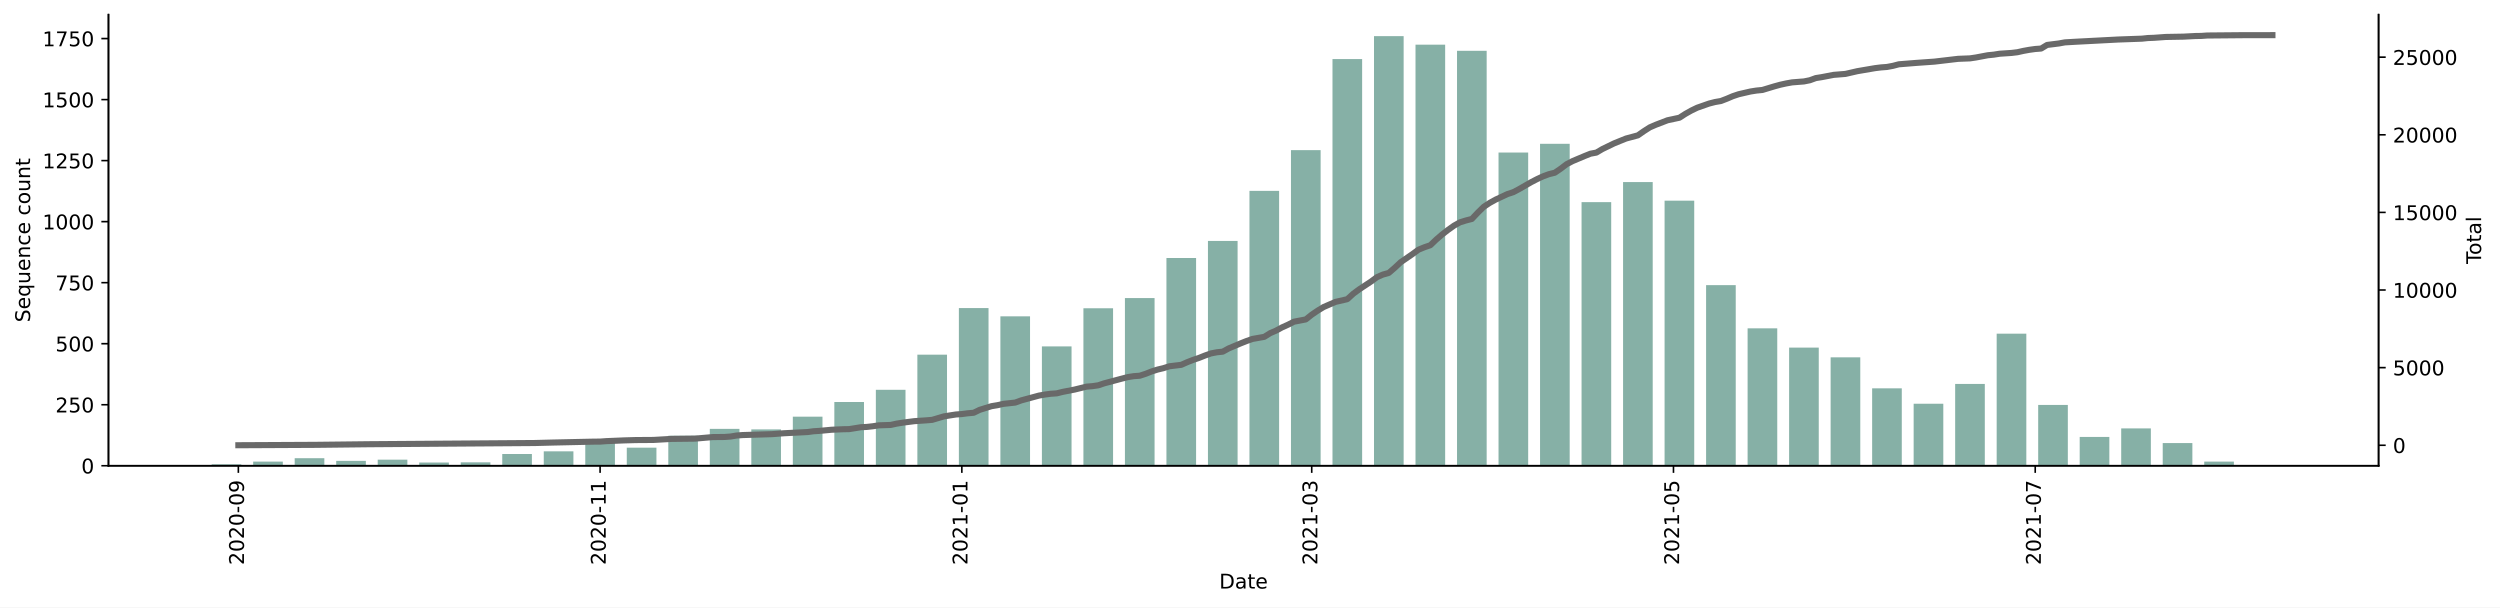
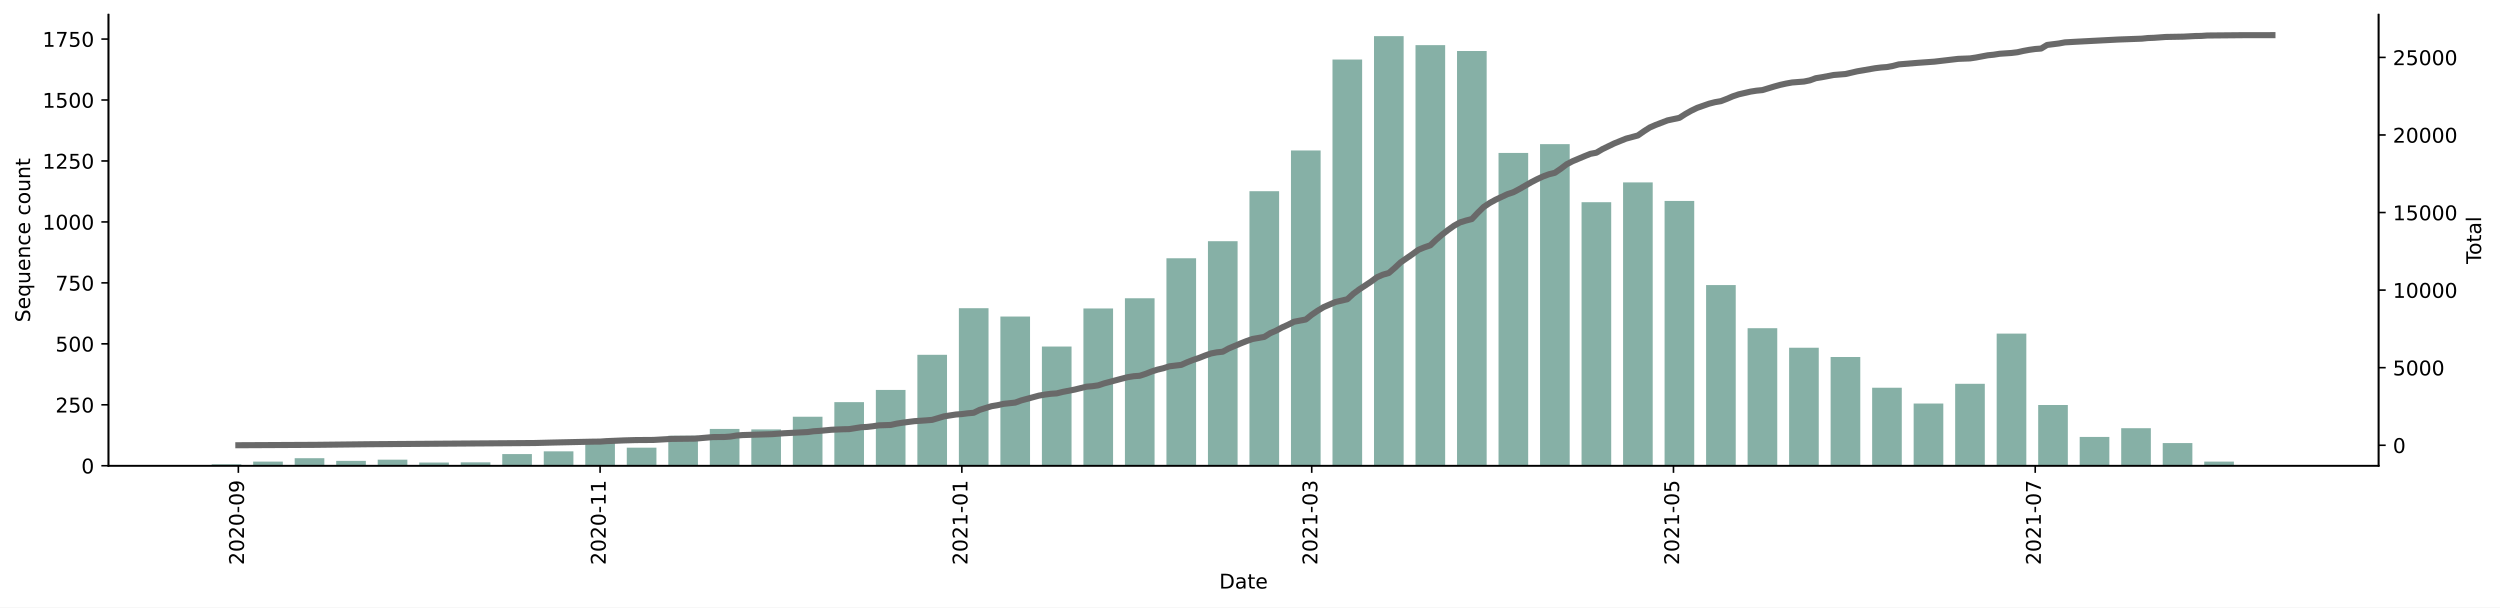
<svg xmlns="http://www.w3.org/2000/svg" xmlns:xlink="http://www.w3.org/1999/xlink" height="298.621pt" version="1.1" viewBox="0 0 1229.019 298.621" width="1229.019pt">
  <defs>
    <style type="text/css">*{stroke-linecap:butt;stroke-linejoin:round;}</style>
  </defs>
  <g id="figure_1">
    <g id="patch_1">
      <path d="M 0 298.621  L 1229.019 298.621  L 1229.019 0  L 0 0  z " style="fill:#ffffff;" />
    </g>
    <g id="axes_1">
      <g id="patch_2">
        <path d="M 53.328 228.96  L 1169.328 228.96  L 1169.328 7.2  L 53.328 7.2  z " style="fill:#ffffff;" />
      </g>
      <g id="patch_3">
-         <path clip-path="url(#p65f9af6518)" d="M 104.055 228.96  L 118.632 228.96  L 118.632 228.24  L 104.055 228.24  z " style="fill:#86b0a6;" />
+         <path clip-path="url(#p01869f3dfa)" d="M 104.055 228.96  L 118.632 228.96  L 118.632 228.241  L 104.055 228.241  z " style="fill:#86b0a6;" />
      </g>
      <g id="patch_4">
-         <path clip-path="url(#p65f9af6518)" d="M 124.463 228.96  L 139.04 228.96  L 139.04 226.92  L 124.463 226.92  z " style="fill:#86b0a6;" />
+         <path clip-path="url(#p01869f3dfa)" d="M 124.463 228.96  L 139.04 228.96  L 139.04 226.922  L 124.463 226.922  z " style="fill:#86b0a6;" />
      </g>
      <g id="patch_5">
-         <path clip-path="url(#p65f9af6518)" d="M 144.87 228.96  L 159.447 228.96  L 159.447 225.24  L 144.87 225.24  z " style="fill:#86b0a6;" />
+         <path clip-path="url(#p01869f3dfa)" d="M 144.87 228.96  L 159.447 228.96  L 159.447 225.244  L 144.87 225.244  z " style="fill:#86b0a6;" />
      </g>
      <g id="patch_6">
-         <path clip-path="url(#p65f9af6518)" d="M 165.278 228.96  L 179.855 228.96  L 179.855 226.56  L 165.278 226.56  z " style="fill:#86b0a6;" />
+         <path clip-path="url(#p01869f3dfa)" d="M 165.278 228.96  L 179.855 228.96  L 179.855 226.563  L 165.278 226.563  z " style="fill:#86b0a6;" />
      </g>
      <g id="patch_7">
-         <path clip-path="url(#p65f9af6518)" d="M 185.685 228.96  L 200.262 228.96  L 200.262 225.96  L 185.685 225.96  z " style="fill:#86b0a6;" />
+         <path clip-path="url(#p01869f3dfa)" d="M 185.685 228.96  L 200.262 228.96  L 200.262 225.963  L 185.685 225.963  z " style="fill:#86b0a6;" />
      </g>
      <g id="patch_8">
-         <path clip-path="url(#p65f9af6518)" d="M 206.093 228.96  L 220.67 228.96  L 220.67 227.4  L 206.093 227.4  z " style="fill:#86b0a6;" />
+         <path clip-path="url(#p01869f3dfa)" d="M 206.093 228.96  L 220.67 228.96  L 220.67 227.402  L 206.093 227.402  z " style="fill:#86b0a6;" />
      </g>
      <g id="patch_9">
-         <path clip-path="url(#p65f9af6518)" d="M 226.501 228.96  L 241.077 228.96  L 241.077 227.28  L 226.501 227.28  z " style="fill:#86b0a6;" />
+         <path clip-path="url(#p01869f3dfa)" d="M 226.501 228.96  L 241.077 228.96  L 241.077 227.282  L 226.501 227.282  z " style="fill:#86b0a6;" />
      </g>
      <g id="patch_10">
-         <path clip-path="url(#p65f9af6518)" d="M 246.908 228.96  L 261.485 228.96  L 261.485 223.2  L 246.908 223.2  z " style="fill:#86b0a6;" />
+         <path clip-path="url(#p01869f3dfa)" d="M 246.908 228.96  L 261.485 228.96  L 261.485 223.207  L 246.908 223.207  z " style="fill:#86b0a6;" />
      </g>
      <g id="patch_11">
-         <path clip-path="url(#p65f9af6518)" d="M 267.316 228.96  L 281.892 228.96  L 281.892 221.88  L 267.316 221.88  z " style="fill:#86b0a6;" />
+         <path clip-path="url(#p01869f3dfa)" d="M 267.316 228.96  L 281.892 228.96  L 281.892 221.888  L 267.316 221.888  z " style="fill:#86b0a6;" />
      </g>
      <g id="patch_12">
-         <path clip-path="url(#p65f9af6518)" d="M 287.723 228.96  L 302.3 228.96  L 302.3 216.84  L 287.723 216.84  z " style="fill:#86b0a6;" />
+         <path clip-path="url(#p01869f3dfa)" d="M 287.723 228.96  L 302.3 228.96  L 302.3 216.854  L 287.723 216.854  z " style="fill:#86b0a6;" />
      </g>
      <g id="patch_13">
-         <path clip-path="url(#p65f9af6518)" d="M 308.131 228.96  L 322.707 228.96  L 322.707 220.08  L 308.131 220.08  z " style="fill:#86b0a6;" />
+         <path clip-path="url(#p01869f3dfa)" d="M 308.131 228.96  L 322.707 228.96  L 322.707 220.09  L 308.131 220.09  z " style="fill:#86b0a6;" />
      </g>
      <g id="patch_14">
-         <path clip-path="url(#p65f9af6518)" d="M 328.538 228.96  L 343.115 228.96  L 343.115 214.2  L 328.538 214.2  z " style="fill:#86b0a6;" />
+         <path clip-path="url(#p01869f3dfa)" d="M 328.538 228.96  L 343.115 228.96  L 343.115 214.217  L 328.538 214.217  z " style="fill:#86b0a6;" />
      </g>
      <g id="patch_15">
-         <path clip-path="url(#p65f9af6518)" d="M 348.946 228.96  L 363.522 228.96  L 363.522 210.84  L 348.946 210.84  z " style="fill:#86b0a6;" />
+         <path clip-path="url(#p01869f3dfa)" d="M 348.946 228.96  L 363.522 228.96  L 363.522 210.861  L 348.946 210.861  z " style="fill:#86b0a6;" />
      </g>
      <g id="patch_16">
-         <path clip-path="url(#p65f9af6518)" d="M 369.353 228.96  L 383.93 228.96  L 383.93 211.08  L 369.353 211.08  z " style="fill:#86b0a6;" />
+         <path clip-path="url(#p01869f3dfa)" d="M 369.353 228.96  L 383.93 228.96  L 383.93 211.1  L 369.353 211.1  z " style="fill:#86b0a6;" />
      </g>
      <g id="patch_17">
-         <path clip-path="url(#p65f9af6518)" d="M 389.761 228.96  L 404.338 228.96  L 404.338 204.84  L 389.761 204.84  z " style="fill:#86b0a6;" />
+         <path clip-path="url(#p01869f3dfa)" d="M 389.761 228.96  L 404.338 228.96  L 404.338 204.867  L 389.761 204.867  z " style="fill:#86b0a6;" />
      </g>
      <g id="patch_18">
-         <path clip-path="url(#p65f9af6518)" d="M 410.168 228.96  L 424.745 228.96  L 424.745 197.64  L 410.168 197.64  z " style="fill:#86b0a6;" />
+         <path clip-path="url(#p01869f3dfa)" d="M 410.168 228.96  L 424.745 228.96  L 424.745 197.676  L 410.168 197.676  z " style="fill:#86b0a6;" />
      </g>
      <g id="patch_19">
-         <path clip-path="url(#p65f9af6518)" d="M 430.576 228.96  L 445.153 228.96  L 445.153 191.64  L 430.576 191.64  z " style="fill:#86b0a6;" />
+         <path clip-path="url(#p01869f3dfa)" d="M 430.576 228.96  L 445.153 228.96  L 445.153 191.682  L 430.576 191.682  z " style="fill:#86b0a6;" />
      </g>
      <g id="patch_20">
-         <path clip-path="url(#p65f9af6518)" d="M 450.983 228.96  L 465.56 228.96  L 465.56 174.36  L 450.983 174.36  z " style="fill:#86b0a6;" />
+         <path clip-path="url(#p01869f3dfa)" d="M 450.983 228.96  L 465.56 228.96  L 465.56 174.422  L 450.983 174.422  z " style="fill:#86b0a6;" />
      </g>
      <g id="patch_21">
-         <path clip-path="url(#p65f9af6518)" d="M 471.391 228.96  L 485.968 228.96  L 485.968 151.44  L 471.391 151.44  z " style="fill:#86b0a6;" />
+         <path clip-path="url(#p01869f3dfa)" d="M 471.391 228.96  L 485.968 228.96  L 485.968 151.528  L 471.391 151.528  z " style="fill:#86b0a6;" />
      </g>
      <g id="patch_22">
-         <path clip-path="url(#p65f9af6518)" d="M 491.798 228.96  L 506.375 228.96  L 506.375 155.52  L 491.798 155.52  z " style="fill:#86b0a6;" />
+         <path clip-path="url(#p01869f3dfa)" d="M 491.798 228.96  L 506.375 228.96  L 506.375 155.603  L 491.798 155.603  z " style="fill:#86b0a6;" />
      </g>
      <g id="patch_23">
-         <path clip-path="url(#p65f9af6518)" d="M 512.206 228.96  L 526.783 228.96  L 526.783 170.28  L 512.206 170.28  z " style="fill:#86b0a6;" />
+         <path clip-path="url(#p01869f3dfa)" d="M 512.206 228.96  L 526.783 228.96  L 526.783 170.347  L 512.206 170.347  z " style="fill:#86b0a6;" />
      </g>
      <g id="patch_24">
-         <path clip-path="url(#p65f9af6518)" d="M 532.613 228.96  L 547.19 228.96  L 547.19 151.56  L 532.613 151.56  z " style="fill:#86b0a6;" />
+         <path clip-path="url(#p01869f3dfa)" d="M 532.613 228.96  L 547.19 228.96  L 547.19 151.648  L 532.613 151.648  z " style="fill:#86b0a6;" />
      </g>
      <g id="patch_25">
-         <path clip-path="url(#p65f9af6518)" d="M 553.021 228.96  L 567.598 228.96  L 567.598 146.52  L 553.021 146.52  z " style="fill:#86b0a6;" />
+         <path clip-path="url(#p01869f3dfa)" d="M 553.021 228.96  L 567.598 228.96  L 567.598 146.614  L 553.021 146.614  z " style="fill:#86b0a6;" />
      </g>
      <g id="patch_26">
-         <path clip-path="url(#p65f9af6518)" d="M 573.428 228.96  L 588.005 228.96  L 588.005 126.84  L 573.428 126.84  z " style="fill:#86b0a6;" />
+         <path clip-path="url(#p01869f3dfa)" d="M 573.428 228.96  L 588.005 228.96  L 588.005 126.956  L 573.428 126.956  z " style="fill:#86b0a6;" />
      </g>
      <g id="patch_27">
-         <path clip-path="url(#p65f9af6518)" d="M 593.836 228.96  L 608.413 228.96  L 608.413 118.44  L 593.836 118.44  z " style="fill:#86b0a6;" />
+         <path clip-path="url(#p01869f3dfa)" d="M 593.836 228.96  L 608.413 228.96  L 608.413 118.565  L 593.836 118.565  z " style="fill:#86b0a6;" />
      </g>
      <g id="patch_28">
-         <path clip-path="url(#p65f9af6518)" d="M 614.243 228.96  L 628.82 228.96  L 628.82 93.84  L 614.243 93.84  z " style="fill:#86b0a6;" />
+         <path clip-path="url(#p01869f3dfa)" d="M 614.243 228.96  L 628.82 228.96  L 628.82 93.993  L 614.243 93.993  z " style="fill:#86b0a6;" />
      </g>
      <g id="patch_29">
-         <path clip-path="url(#p65f9af6518)" d="M 634.651 228.96  L 649.228 228.96  L 649.228 73.8  L 634.651 73.8  z " style="fill:#86b0a6;" />
+         <path clip-path="url(#p01869f3dfa)" d="M 634.651 228.96  L 649.228 228.96  L 649.228 73.976  L 634.651 73.976  z " style="fill:#86b0a6;" />
      </g>
      <g id="patch_30">
-         <path clip-path="url(#p65f9af6518)" d="M 655.059 228.96  L 669.635 228.96  L 669.635 29.04  L 655.059 29.04  z " style="fill:#86b0a6;" />
+         <path clip-path="url(#p01869f3dfa)" d="M 655.059 228.96  L 669.635 228.96  L 669.635 29.267  L 655.059 29.267  z " style="fill:#86b0a6;" />
      </g>
      <g id="patch_31">
-         <path clip-path="url(#p65f9af6518)" d="M 675.466 228.96  L 690.043 228.96  L 690.043 17.76  L 675.466 17.76  z " style="fill:#86b0a6;" />
+         <path clip-path="url(#p01869f3dfa)" d="M 675.466 228.96  L 690.043 228.96  L 690.043 17.76  L 675.466 17.76  z " style="fill:#86b0a6;" />
      </g>
      <g id="patch_32">
-         <path clip-path="url(#p65f9af6518)" d="M 695.874 228.96  L 710.45 228.96  L 710.45 21.96  L 695.874 21.96  z " style="fill:#86b0a6;" />
+         <path clip-path="url(#p01869f3dfa)" d="M 695.874 228.96  L 710.45 228.96  L 710.45 22.195  L 695.874 22.195  z " style="fill:#86b0a6;" />
      </g>
      <g id="patch_33">
-         <path clip-path="url(#p65f9af6518)" d="M 716.281 228.96  L 730.858 228.96  L 730.858 24.96  L 716.281 24.96  z " style="fill:#86b0a6;" />
+         <path clip-path="url(#p01869f3dfa)" d="M 716.281 228.96  L 730.858 228.96  L 730.858 25.072  L 716.281 25.072  z " style="fill:#86b0a6;" />
      </g>
      <g id="patch_34">
-         <path clip-path="url(#p65f9af6518)" d="M 736.689 228.96  L 751.265 228.96  L 751.265 75  L 736.689 75  z " style="fill:#86b0a6;" />
+         <path clip-path="url(#p01869f3dfa)" d="M 736.689 228.96  L 751.265 228.96  L 751.265 75.175  L 736.689 75.175  z " style="fill:#86b0a6;" />
      </g>
      <g id="patch_35">
-         <path clip-path="url(#p65f9af6518)" d="M 757.096 228.96  L 771.673 228.96  L 771.673 70.68  L 757.096 70.68  z " style="fill:#86b0a6;" />
+         <path clip-path="url(#p01869f3dfa)" d="M 757.096 228.96  L 771.673 228.96  L 771.673 70.86  L 757.096 70.86  z " style="fill:#86b0a6;" />
      </g>
      <g id="patch_36">
-         <path clip-path="url(#p65f9af6518)" d="M 777.504 228.96  L 792.08 228.96  L 792.08 99.36  L 777.504 99.36  z " style="fill:#86b0a6;" />
+         <path clip-path="url(#p01869f3dfa)" d="M 777.504 228.96  L 792.08 228.96  L 792.08 99.387  L 777.504 99.387  z " style="fill:#86b0a6;" />
      </g>
      <g id="patch_37">
-         <path clip-path="url(#p65f9af6518)" d="M 797.911 228.96  L 812.488 228.96  L 812.488 89.52  L 797.911 89.52  z " style="fill:#86b0a6;" />
+         <path clip-path="url(#p01869f3dfa)" d="M 797.911 228.96  L 812.488 228.96  L 812.488 89.678  L 797.911 89.678  z " style="fill:#86b0a6;" />
      </g>
      <g id="patch_38">
-         <path clip-path="url(#p65f9af6518)" d="M 818.319 228.96  L 832.896 228.96  L 832.896 98.64  L 818.319 98.64  z " style="fill:#86b0a6;" />
+         <path clip-path="url(#p01869f3dfa)" d="M 818.319 228.96  L 832.896 228.96  L 832.896 98.788  L 818.319 98.788  z " style="fill:#86b0a6;" />
      </g>
      <g id="patch_39">
-         <path clip-path="url(#p65f9af6518)" d="M 838.726 228.96  L 853.303 228.96  L 853.303 140.16  L 838.726 140.16  z " style="fill:#86b0a6;" />
+         <path clip-path="url(#p01869f3dfa)" d="M 838.726 228.96  L 853.303 228.96  L 853.303 140.141  L 838.726 140.141  z " style="fill:#86b0a6;" />
      </g>
      <g id="patch_40">
-         <path clip-path="url(#p65f9af6518)" d="M 859.134 228.96  L 873.711 228.96  L 873.711 161.4  L 859.134 161.4  z " style="fill:#86b0a6;" />
+         <path clip-path="url(#p01869f3dfa)" d="M 859.134 228.96  L 873.711 228.96  L 873.711 161.357  L 859.134 161.357  z " style="fill:#86b0a6;" />
      </g>
      <g id="patch_41">
-         <path clip-path="url(#p65f9af6518)" d="M 879.541 228.96  L 894.118 228.96  L 894.118 170.88  L 879.541 170.88  z " style="fill:#86b0a6;" />
+         <path clip-path="url(#p01869f3dfa)" d="M 879.541 228.96  L 894.118 228.96  L 894.118 170.946  L 879.541 170.946  z " style="fill:#86b0a6;" />
      </g>
      <g id="patch_42">
-         <path clip-path="url(#p65f9af6518)" d="M 899.949 228.96  L 914.526 228.96  L 914.526 175.68  L 899.949 175.68  z " style="fill:#86b0a6;" />
+         <path clip-path="url(#p01869f3dfa)" d="M 899.949 228.96  L 914.526 228.96  L 914.526 175.501  L 899.949 175.501  z " style="fill:#86b0a6;" />
      </g>
      <g id="patch_43">
-         <path clip-path="url(#p65f9af6518)" d="M 920.356 228.96  L 934.933 228.96  L 934.933 190.92  L 920.356 190.92  z " style="fill:#86b0a6;" />
+         <path clip-path="url(#p01869f3dfa)" d="M 920.356 228.96  L 934.933 228.96  L 934.933 190.604  L 920.356 190.604  z " style="fill:#86b0a6;" />
      </g>
      <g id="patch_44">
-         <path clip-path="url(#p65f9af6518)" d="M 940.764 228.96  L 955.341 228.96  L 955.341 198.48  L 940.764 198.48  z " style="fill:#86b0a6;" />
+         <path clip-path="url(#p01869f3dfa)" d="M 940.764 228.96  L 955.341 228.96  L 955.341 198.395  L 940.764 198.395  z " style="fill:#86b0a6;" />
      </g>
      <g id="patch_45">
-         <path clip-path="url(#p65f9af6518)" d="M 961.171 228.96  L 975.748 228.96  L 975.748 188.76  L 961.171 188.76  z " style="fill:#86b0a6;" />
+         <path clip-path="url(#p01869f3dfa)" d="M 961.171 228.96  L 975.748 228.96  L 975.748 188.686  L 961.171 188.686  z " style="fill:#86b0a6;" />
      </g>
      <g id="patch_46">
-         <path clip-path="url(#p65f9af6518)" d="M 981.579 228.96  L 996.156 228.96  L 996.156 164.04  L 981.579 164.04  z " style="fill:#86b0a6;" />
+         <path clip-path="url(#p01869f3dfa)" d="M 981.579 228.96  L 996.156 228.96  L 996.156 163.994  L 981.579 163.994  z " style="fill:#86b0a6;" />
      </g>
      <g id="patch_47">
-         <path clip-path="url(#p65f9af6518)" d="M 1001.986 228.96  L 1016.563 228.96  L 1016.563 199.08  L 1001.986 199.08  z " style="fill:#86b0a6;" />
+         <path clip-path="url(#p01869f3dfa)" d="M 1001.986 228.96  L 1016.563 228.96  L 1016.563 199.114  L 1001.986 199.114  z " style="fill:#86b0a6;" />
      </g>
      <g id="patch_48">
-         <path clip-path="url(#p65f9af6518)" d="M 1022.394 228.96  L 1036.971 228.96  L 1036.971 214.8  L 1022.394 214.8  z " style="fill:#86b0a6;" />
+         <path clip-path="url(#p01869f3dfa)" d="M 1022.394 228.96  L 1036.971 228.96  L 1036.971 214.816  L 1022.394 214.816  z " style="fill:#86b0a6;" />
      </g>
      <g id="patch_49">
-         <path clip-path="url(#p65f9af6518)" d="M 1042.801 228.96  L 1057.378 228.96  L 1057.378 210.6  L 1042.801 210.6  z " style="fill:#86b0a6;" />
+         <path clip-path="url(#p01869f3dfa)" d="M 1042.801 228.96  L 1057.378 228.96  L 1057.378 210.501  L 1042.801 210.501  z " style="fill:#86b0a6;" />
      </g>
      <g id="patch_50">
-         <path clip-path="url(#p65f9af6518)" d="M 1063.209 228.96  L 1077.786 228.96  L 1077.786 217.8  L 1063.209 217.8  z " style="fill:#86b0a6;" />
+         <path clip-path="url(#p01869f3dfa)" d="M 1063.209 228.96  L 1077.786 228.96  L 1077.786 217.813  L 1063.209 217.813  z " style="fill:#86b0a6;" />
      </g>
      <g id="patch_51">
-         <path clip-path="url(#p65f9af6518)" d="M 1083.617 228.96  L 1098.193 228.96  L 1098.193 226.92  L 1083.617 226.92  z " style="fill:#86b0a6;" />
+         <path clip-path="url(#p01869f3dfa)" d="M 1083.617 228.96  L 1098.193 228.96  L 1098.193 226.922  L 1083.617 226.922  z " style="fill:#86b0a6;" />
      </g>
      <g id="patch_52">
-         <path clip-path="url(#p65f9af6518)" d="M 1104.024 228.96  L 1118.601 228.96  L 1118.601 228.84  L 1104.024 228.84  z " style="fill:#86b0a6;" />
+         <path clip-path="url(#p01869f3dfa)" d="M 1104.024 228.96  L 1118.601 228.96  L 1118.601 228.84  L 1104.024 228.84  z " style="fill:#86b0a6;" />
      </g>
      <g id="matplotlib.axis_1">
        <g id="xtick_1">
          <g id="line2d_1">
            <defs>
-               <path d="M 0 0  L 0 3.5  " id="m9aaa4523dd" style="stroke:#000000;stroke-width:0.8;" />
+               <path d="M 0 0  L 0 3.5  " id="ma856b10816" style="stroke:#000000;stroke-width:0.8;" />
            </defs>
            <g>
-               <use style="stroke:#000000;stroke-width:0.8;" x="117.175" xlink:href="#m9aaa4523dd" y="228.96" />
+               <use style="stroke:#000000;stroke-width:0.8;" x="117.175" xlink:href="#ma856b10816" y="228.96" />
            </g>
          </g>
          <g id="text_1">
            <g transform="translate(119.9339 277.7428)rotate(-90)scale(0.1 -0.1)">
              <defs>
                <path d="M 1228 531  L 3431 531  L 3431 0  L 469 0  L 469 531  Q 828 903 1448 1529  Q 2069 2156 2228 2338  Q 2531 2678 2651 2914  Q 2772 3150 2772 3378  Q 2772 3750 2511 3984  Q 2250 4219 1831 4219  Q 1534 4219 1204 4116  Q 875 4013 500 3803  L 500 4441  Q 881 4594 1212 4672  Q 1544 4750 1819 4750  Q 2544 4750 2975 4387  Q 3406 4025 3406 3419  Q 3406 3131 3298 2873  Q 3191 2616 2906 2266  Q 2828 2175 2409 1742  Q 1991 1309 1228 531  z " id="DejaVuSans-32" transform="scale(0.015625)" />
                <path d="M 2034 4250  Q 1547 4250 1301 3770  Q 1056 3291 1056 2328  Q 1056 1369 1301 889  Q 1547 409 2034 409  Q 2525 409 2770 889  Q 3016 1369 3016 2328  Q 3016 3291 2770 3770  Q 2525 4250 2034 4250  z M 2034 4750  Q 2819 4750 3233 4129  Q 3647 3509 3647 2328  Q 3647 1150 3233 529  Q 2819 -91 2034 -91  Q 1250 -91 836 529  Q 422 1150 422 2328  Q 422 3509 836 4129  Q 1250 4750 2034 4750  z " id="DejaVuSans-30" transform="scale(0.015625)" />
                <path d="M 313 2009  L 1997 2009  L 1997 1497  L 313 1497  L 313 2009  z " id="DejaVuSans-2d" transform="scale(0.015625)" />
                <path d="M 703 97  L 703 672  Q 941 559 1184 500  Q 1428 441 1663 441  Q 2288 441 2617 861  Q 2947 1281 2994 2138  Q 2813 1869 2534 1725  Q 2256 1581 1919 1581  Q 1219 1581 811 2004  Q 403 2428 403 3163  Q 403 3881 828 4315  Q 1253 4750 1959 4750  Q 2769 4750 3195 4129  Q 3622 3509 3622 2328  Q 3622 1225 3098 567  Q 2575 -91 1691 -91  Q 1453 -91 1209 -44  Q 966 3 703 97  z M 1959 2075  Q 2384 2075 2632 2365  Q 2881 2656 2881 3163  Q 2881 3666 2632 3958  Q 2384 4250 1959 4250  Q 1534 4250 1286 3958  Q 1038 3666 1038 3163  Q 1038 2656 1286 2365  Q 1534 2075 1959 2075  z " id="DejaVuSans-39" transform="scale(0.015625)" />
              </defs>
              <use xlink:href="#DejaVuSans-32" />
              <use x="63.623" xlink:href="#DejaVuSans-30" />
              <use x="127.246" xlink:href="#DejaVuSans-32" />
              <use x="190.869" xlink:href="#DejaVuSans-30" />
              <use x="254.492" xlink:href="#DejaVuSans-2d" />
              <use x="290.576" xlink:href="#DejaVuSans-30" />
              <use x="354.199" xlink:href="#DejaVuSans-39" />
            </g>
          </g>
        </g>
        <g id="xtick_2">
          <g id="line2d_2">
            <g>
-               <use style="stroke:#000000;stroke-width:0.8;" x="295.012" xlink:href="#m9aaa4523dd" y="228.96" />
+               <use style="stroke:#000000;stroke-width:0.8;" x="295.012" xlink:href="#ma856b10816" y="228.96" />
            </g>
          </g>
          <g id="text_2">
            <g transform="translate(297.7709 277.7428)rotate(-90)scale(0.1 -0.1)">
              <defs>
                <path d="M 794 531  L 1825 531  L 1825 4091  L 703 3866  L 703 4441  L 1819 4666  L 2450 4666  L 2450 531  L 3481 531  L 3481 0  L 794 0  L 794 531  z " id="DejaVuSans-31" transform="scale(0.015625)" />
              </defs>
              <use xlink:href="#DejaVuSans-32" />
              <use x="63.623" xlink:href="#DejaVuSans-30" />
              <use x="127.246" xlink:href="#DejaVuSans-32" />
              <use x="190.869" xlink:href="#DejaVuSans-30" />
              <use x="254.492" xlink:href="#DejaVuSans-2d" />
              <use x="290.576" xlink:href="#DejaVuSans-31" />
              <use x="354.199" xlink:href="#DejaVuSans-31" />
            </g>
          </g>
        </g>
        <g id="xtick_3">
          <g id="line2d_3">
            <g>
-               <use style="stroke:#000000;stroke-width:0.8;" x="472.849" xlink:href="#m9aaa4523dd" y="228.96" />
+               <use style="stroke:#000000;stroke-width:0.8;" x="472.849" xlink:href="#ma856b10816" y="228.96" />
            </g>
          </g>
          <g id="text_3">
            <g transform="translate(475.6079 277.7428)rotate(-90)scale(0.1 -0.1)">
              <use xlink:href="#DejaVuSans-32" />
              <use x="63.623" xlink:href="#DejaVuSans-30" />
              <use x="127.246" xlink:href="#DejaVuSans-32" />
              <use x="190.869" xlink:href="#DejaVuSans-31" />
              <use x="254.492" xlink:href="#DejaVuSans-2d" />
              <use x="290.576" xlink:href="#DejaVuSans-30" />
              <use x="354.199" xlink:href="#DejaVuSans-31" />
            </g>
          </g>
        </g>
        <g id="xtick_4">
          <g id="line2d_4">
            <g>
-               <use style="stroke:#000000;stroke-width:0.8;" x="644.855" xlink:href="#m9aaa4523dd" y="228.96" />
+               <use style="stroke:#000000;stroke-width:0.8;" x="644.855" xlink:href="#ma856b10816" y="228.96" />
            </g>
          </g>
          <g id="text_4">
            <g transform="translate(647.6141 277.7428)rotate(-90)scale(0.1 -0.1)">
              <defs>
                <path d="M 2597 2516  Q 3050 2419 3304 2112  Q 3559 1806 3559 1356  Q 3559 666 3084 287  Q 2609 -91 1734 -91  Q 1441 -91 1130 -33  Q 819 25 488 141  L 488 750  Q 750 597 1062 519  Q 1375 441 1716 441  Q 2309 441 2620 675  Q 2931 909 2931 1356  Q 2931 1769 2642 2001  Q 2353 2234 1838 2234  L 1294 2234  L 1294 2753  L 1863 2753  Q 2328 2753 2575 2939  Q 2822 3125 2822 3475  Q 2822 3834 2567 4026  Q 2313 4219 1838 4219  Q 1578 4219 1281 4162  Q 984 4106 628 3988  L 628 4550  Q 988 4650 1302 4700  Q 1616 4750 1894 4750  Q 2613 4750 3031 4423  Q 3450 4097 3450 3541  Q 3450 3153 3228 2886  Q 3006 2619 2597 2516  z " id="DejaVuSans-33" transform="scale(0.015625)" />
              </defs>
              <use xlink:href="#DejaVuSans-32" />
              <use x="63.623" xlink:href="#DejaVuSans-30" />
              <use x="127.246" xlink:href="#DejaVuSans-32" />
              <use x="190.869" xlink:href="#DejaVuSans-31" />
              <use x="254.492" xlink:href="#DejaVuSans-2d" />
              <use x="290.576" xlink:href="#DejaVuSans-30" />
              <use x="354.199" xlink:href="#DejaVuSans-33" />
            </g>
          </g>
        </g>
        <g id="xtick_5">
          <g id="line2d_5">
            <g>
-               <use style="stroke:#000000;stroke-width:0.8;" x="822.692" xlink:href="#m9aaa4523dd" y="228.96" />
+               <use style="stroke:#000000;stroke-width:0.8;" x="822.692" xlink:href="#ma856b10816" y="228.96" />
            </g>
          </g>
          <g id="text_5">
            <g transform="translate(825.4511 277.7428)rotate(-90)scale(0.1 -0.1)">
              <defs>
                <path d="M 691 4666  L 3169 4666  L 3169 4134  L 1269 4134  L 1269 2991  Q 1406 3038 1543 3061  Q 1681 3084 1819 3084  Q 2600 3084 3056 2656  Q 3513 2228 3513 1497  Q 3513 744 3044 326  Q 2575 -91 1722 -91  Q 1428 -91 1123 -41  Q 819 9 494 109  L 494 744  Q 775 591 1075 516  Q 1375 441 1709 441  Q 2250 441 2565 725  Q 2881 1009 2881 1497  Q 2881 1984 2565 2268  Q 2250 2553 1709 2553  Q 1456 2553 1204 2497  Q 953 2441 691 2322  L 691 4666  z " id="DejaVuSans-35" transform="scale(0.015625)" />
              </defs>
              <use xlink:href="#DejaVuSans-32" />
              <use x="63.623" xlink:href="#DejaVuSans-30" />
              <use x="127.246" xlink:href="#DejaVuSans-32" />
              <use x="190.869" xlink:href="#DejaVuSans-31" />
              <use x="254.492" xlink:href="#DejaVuSans-2d" />
              <use x="290.576" xlink:href="#DejaVuSans-30" />
              <use x="354.199" xlink:href="#DejaVuSans-35" />
            </g>
          </g>
        </g>
        <g id="xtick_6">
          <g id="line2d_6">
            <g>
-               <use style="stroke:#000000;stroke-width:0.8;" x="1000.529" xlink:href="#m9aaa4523dd" y="228.96" />
+               <use style="stroke:#000000;stroke-width:0.8;" x="1000.529" xlink:href="#ma856b10816" y="228.96" />
            </g>
          </g>
          <g id="text_6">
            <g transform="translate(1003.288 277.7428)rotate(-90)scale(0.1 -0.1)">
              <defs>
                <path d="M 525 4666  L 3525 4666  L 3525 4397  L 1831 0  L 1172 0  L 2766 4134  L 525 4134  L 525 4666  z " id="DejaVuSans-37" transform="scale(0.015625)" />
              </defs>
              <use xlink:href="#DejaVuSans-32" />
              <use x="63.623" xlink:href="#DejaVuSans-30" />
              <use x="127.246" xlink:href="#DejaVuSans-32" />
              <use x="190.869" xlink:href="#DejaVuSans-31" />
              <use x="254.492" xlink:href="#DejaVuSans-2d" />
              <use x="290.576" xlink:href="#DejaVuSans-30" />
              <use x="354.199" xlink:href="#DejaVuSans-37" />
            </g>
          </g>
        </g>
        <g id="text_7">
          <g transform="translate(599.3773 289.3413)scale(0.1 -0.1)">
            <defs>
              <path d="M 1259 4147  L 1259 519  L 2022 519  Q 2988 519 3436 956  Q 3884 1394 3884 2338  Q 3884 3275 3436 3711  Q 2988 4147 2022 4147  L 1259 4147  z M 628 4666  L 1925 4666  Q 3281 4666 3915 4102  Q 4550 3538 4550 2338  Q 4550 1131 3912 565  Q 3275 0 1925 0  L 628 0  L 628 4666  z " id="DejaVuSans-44" transform="scale(0.015625)" />
              <path d="M 2194 1759  Q 1497 1759 1228 1600  Q 959 1441 959 1056  Q 959 750 1161 570  Q 1363 391 1709 391  Q 2188 391 2477 730  Q 2766 1069 2766 1631  L 2766 1759  L 2194 1759  z M 3341 1997  L 3341 0  L 2766 0  L 2766 531  Q 2569 213 2275 61  Q 1981 -91 1556 -91  Q 1019 -91 701 211  Q 384 513 384 1019  Q 384 1609 779 1909  Q 1175 2209 1959 2209  L 2766 2209  L 2766 2266  Q 2766 2663 2505 2880  Q 2244 3097 1772 3097  Q 1472 3097 1187 3025  Q 903 2953 641 2809  L 641 3341  Q 956 3463 1253 3523  Q 1550 3584 1831 3584  Q 2591 3584 2966 3190  Q 3341 2797 3341 1997  z " id="DejaVuSans-61" transform="scale(0.015625)" />
              <path d="M 1172 4494  L 1172 3500  L 2356 3500  L 2356 3053  L 1172 3053  L 1172 1153  Q 1172 725 1289 603  Q 1406 481 1766 481  L 2356 481  L 2356 0  L 1766 0  Q 1100 0 847 248  Q 594 497 594 1153  L 594 3053  L 172 3053  L 172 3500  L 594 3500  L 594 4494  L 1172 4494  z " id="DejaVuSans-74" transform="scale(0.015625)" />
              <path d="M 3597 1894  L 3597 1613  L 953 1613  Q 991 1019 1311 708  Q 1631 397 2203 397  Q 2534 397 2845 478  Q 3156 559 3463 722  L 3463 178  Q 3153 47 2828 -22  Q 2503 -91 2169 -91  Q 1331 -91 842 396  Q 353 884 353 1716  Q 353 2575 817 3079  Q 1281 3584 2069 3584  Q 2775 3584 3186 3129  Q 3597 2675 3597 1894  z M 3022 2063  Q 3016 2534 2758 2815  Q 2500 3097 2075 3097  Q 1594 3097 1305 2825  Q 1016 2553 972 2059  L 3022 2063  z " id="DejaVuSans-65" transform="scale(0.015625)" />
            </defs>
            <use xlink:href="#DejaVuSans-44" />
            <use x="77.002" xlink:href="#DejaVuSans-61" />
            <use x="138.281" xlink:href="#DejaVuSans-74" />
            <use x="177.49" xlink:href="#DejaVuSans-65" />
          </g>
        </g>
      </g>
      <g id="matplotlib.axis_2">
        <g id="ytick_1">
          <g id="line2d_7">
            <defs>
-               <path d="M 0 0  L -3.5 0  " id="m8f4c6ca1b5" style="stroke:#000000;stroke-width:0.8;" />
+               <path d="M 0 0  L -3.5 0  " id="mbc2066cdf7" style="stroke:#000000;stroke-width:0.8;" />
            </defs>
            <g>
-               <use style="stroke:#000000;stroke-width:0.8;" x="53.328" xlink:href="#m8f4c6ca1b5" y="228.96" />
+               <use style="stroke:#000000;stroke-width:0.8;" x="53.328" xlink:href="#mbc2066cdf7" y="228.96" />
            </g>
          </g>
          <g id="text_8">
            <g transform="translate(39.96563 232.7592)scale(0.1 -0.1)">
              <use xlink:href="#DejaVuSans-30" />
            </g>
          </g>
        </g>
        <g id="ytick_2">
          <g id="line2d_8">
            <g>
-               <use style="stroke:#000000;stroke-width:0.8;" x="53.328" xlink:href="#m8f4c6ca1b5" y="198.96" />
+               <use style="stroke:#000000;stroke-width:0.8;" x="53.328" xlink:href="#mbc2066cdf7" y="198.994" />
            </g>
          </g>
          <g id="text_9">
-             <g transform="translate(27.24063 202.7592)scale(0.1 -0.1)">
+             <g transform="translate(27.24063 202.7933)scale(0.1 -0.1)">
              <use xlink:href="#DejaVuSans-32" />
              <use x="63.623" xlink:href="#DejaVuSans-35" />
              <use x="127.246" xlink:href="#DejaVuSans-30" />
            </g>
          </g>
        </g>
        <g id="ytick_3">
          <g id="line2d_9">
            <g>
-               <use style="stroke:#000000;stroke-width:0.8;" x="53.328" xlink:href="#m8f4c6ca1b5" y="168.96" />
+               <use style="stroke:#000000;stroke-width:0.8;" x="53.328" xlink:href="#mbc2066cdf7" y="169.028" />
            </g>
          </g>
          <g id="text_10">
-             <g transform="translate(27.24063 172.7592)scale(0.1 -0.1)">
+             <g transform="translate(27.24063 172.8273)scale(0.1 -0.1)">
              <use xlink:href="#DejaVuSans-35" />
              <use x="63.623" xlink:href="#DejaVuSans-30" />
              <use x="127.246" xlink:href="#DejaVuSans-30" />
            </g>
          </g>
        </g>
        <g id="ytick_4">
          <g id="line2d_10">
            <g>
-               <use style="stroke:#000000;stroke-width:0.8;" x="53.328" xlink:href="#m8f4c6ca1b5" y="138.96" />
+               <use style="stroke:#000000;stroke-width:0.8;" x="53.328" xlink:href="#mbc2066cdf7" y="139.062" />
            </g>
          </g>
          <g id="text_11">
-             <g transform="translate(27.24063 142.7592)scale(0.1 -0.1)">
+             <g transform="translate(27.24063 142.8614)scale(0.1 -0.1)">
              <use xlink:href="#DejaVuSans-37" />
              <use x="63.623" xlink:href="#DejaVuSans-35" />
              <use x="127.246" xlink:href="#DejaVuSans-30" />
            </g>
          </g>
        </g>
        <g id="ytick_5">
          <g id="line2d_11">
            <g>
-               <use style="stroke:#000000;stroke-width:0.8;" x="53.328" xlink:href="#m8f4c6ca1b5" y="108.96" />
+               <use style="stroke:#000000;stroke-width:0.8;" x="53.328" xlink:href="#mbc2066cdf7" y="109.096" />
            </g>
          </g>
          <g id="text_12">
-             <g transform="translate(20.87813 112.7592)scale(0.1 -0.1)">
+             <g transform="translate(20.87813 112.8954)scale(0.1 -0.1)">
              <use xlink:href="#DejaVuSans-31" />
              <use x="63.623" xlink:href="#DejaVuSans-30" />
              <use x="127.246" xlink:href="#DejaVuSans-30" />
              <use x="190.869" xlink:href="#DejaVuSans-30" />
            </g>
          </g>
        </g>
        <g id="ytick_6">
          <g id="line2d_12">
            <g>
-               <use style="stroke:#000000;stroke-width:0.8;" x="53.328" xlink:href="#m8f4c6ca1b5" y="78.96" />
+               <use style="stroke:#000000;stroke-width:0.8;" x="53.328" xlink:href="#mbc2066cdf7" y="79.13" />
            </g>
          </g>
          <g id="text_13">
-             <g transform="translate(20.87813 82.75922)scale(0.1 -0.1)">
+             <g transform="translate(20.87813 82.92948)scale(0.1 -0.1)">
              <use xlink:href="#DejaVuSans-31" />
              <use x="63.623" xlink:href="#DejaVuSans-32" />
              <use x="127.246" xlink:href="#DejaVuSans-35" />
              <use x="190.869" xlink:href="#DejaVuSans-30" />
            </g>
          </g>
        </g>
        <g id="ytick_7">
          <g id="line2d_13">
            <g>
-               <use style="stroke:#000000;stroke-width:0.8;" x="53.328" xlink:href="#m8f4c6ca1b5" y="48.96" />
+               <use style="stroke:#000000;stroke-width:0.8;" x="53.328" xlink:href="#mbc2066cdf7" y="49.164" />
            </g>
          </g>
          <g id="text_14">
-             <g transform="translate(20.87813 52.75922)scale(0.1 -0.1)">
+             <g transform="translate(20.87813 52.96353)scale(0.1 -0.1)">
              <use xlink:href="#DejaVuSans-31" />
              <use x="63.623" xlink:href="#DejaVuSans-35" />
              <use x="127.246" xlink:href="#DejaVuSans-30" />
              <use x="190.869" xlink:href="#DejaVuSans-30" />
            </g>
          </g>
        </g>
        <g id="ytick_8">
          <g id="line2d_14">
            <g>
-               <use style="stroke:#000000;stroke-width:0.8;" x="53.328" xlink:href="#m8f4c6ca1b5" y="18.96" />
+               <use style="stroke:#000000;stroke-width:0.8;" x="53.328" xlink:href="#mbc2066cdf7" y="19.198" />
            </g>
          </g>
          <g id="text_15">
-             <g transform="translate(20.87813 22.75922)scale(0.1 -0.1)">
+             <g transform="translate(20.87813 22.99758)scale(0.1 -0.1)">
              <use xlink:href="#DejaVuSans-31" />
              <use x="63.623" xlink:href="#DejaVuSans-37" />
              <use x="127.246" xlink:href="#DejaVuSans-35" />
              <use x="190.869" xlink:href="#DejaVuSans-30" />
            </g>
          </g>
        </g>
        <g id="text_16">
          <g transform="translate(14.79844 158.4402)rotate(-90)scale(0.1 -0.1)">
            <defs>
              <path d="M 3425 4513  L 3425 3897  Q 3066 4069 2747 4153  Q 2428 4238 2131 4238  Q 1616 4238 1336 4038  Q 1056 3838 1056 3469  Q 1056 3159 1242 3001  Q 1428 2844 1947 2747  L 2328 2669  Q 3034 2534 3370 2195  Q 3706 1856 3706 1288  Q 3706 609 3251 259  Q 2797 -91 1919 -91  Q 1588 -91 1214 -16  Q 841 59 441 206  L 441 856  Q 825 641 1194 531  Q 1563 422 1919 422  Q 2459 422 2753 634  Q 3047 847 3047 1241  Q 3047 1584 2836 1778  Q 2625 1972 2144 2069  L 1759 2144  Q 1053 2284 737 2584  Q 422 2884 422 3419  Q 422 4038 858 4394  Q 1294 4750 2059 4750  Q 2388 4750 2728 4690  Q 3069 4631 3425 4513  z " id="DejaVuSans-53" transform="scale(0.015625)" />
              <path d="M 947 1747  Q 947 1113 1208 752  Q 1469 391 1925 391  Q 2381 391 2643 752  Q 2906 1113 2906 1747  Q 2906 2381 2643 2742  Q 2381 3103 1925 3103  Q 1469 3103 1208 2742  Q 947 2381 947 1747  z M 2906 525  Q 2725 213 2448 61  Q 2172 -91 1784 -91  Q 1150 -91 751 415  Q 353 922 353 1747  Q 353 2572 751 3078  Q 1150 3584 1784 3584  Q 2172 3584 2448 3432  Q 2725 3281 2906 2969  L 2906 3500  L 3481 3500  L 3481 -1331  L 2906 -1331  L 2906 525  z " id="DejaVuSans-71" transform="scale(0.015625)" />
              <path d="M 544 1381  L 544 3500  L 1119 3500  L 1119 1403  Q 1119 906 1312 657  Q 1506 409 1894 409  Q 2359 409 2629 706  Q 2900 1003 2900 1516  L 2900 3500  L 3475 3500  L 3475 0  L 2900 0  L 2900 538  Q 2691 219 2414 64  Q 2138 -91 1772 -91  Q 1169 -91 856 284  Q 544 659 544 1381  z M 1991 3584  L 1991 3584  z " id="DejaVuSans-75" transform="scale(0.015625)" />
              <path d="M 3513 2113  L 3513 0  L 2938 0  L 2938 2094  Q 2938 2591 2744 2837  Q 2550 3084 2163 3084  Q 1697 3084 1428 2787  Q 1159 2491 1159 1978  L 1159 0  L 581 0  L 581 3500  L 1159 3500  L 1159 2956  Q 1366 3272 1645 3428  Q 1925 3584 2291 3584  Q 2894 3584 3203 3211  Q 3513 2838 3513 2113  z " id="DejaVuSans-6e" transform="scale(0.015625)" />
              <path d="M 3122 3366  L 3122 2828  Q 2878 2963 2633 3030  Q 2388 3097 2138 3097  Q 1578 3097 1268 2742  Q 959 2388 959 1747  Q 959 1106 1268 751  Q 1578 397 2138 397  Q 2388 397 2633 464  Q 2878 531 3122 666  L 3122 134  Q 2881 22 2623 -34  Q 2366 -91 2075 -91  Q 1284 -91 818 406  Q 353 903 353 1747  Q 353 2603 823 3093  Q 1294 3584 2113 3584  Q 2378 3584 2631 3529  Q 2884 3475 3122 3366  z " id="DejaVuSans-63" transform="scale(0.015625)" />
              <path id="DejaVuSans-20" transform="scale(0.015625)" />
              <path d="M 1959 3097  Q 1497 3097 1228 2736  Q 959 2375 959 1747  Q 959 1119 1226 758  Q 1494 397 1959 397  Q 2419 397 2687 759  Q 2956 1122 2956 1747  Q 2956 2369 2687 2733  Q 2419 3097 1959 3097  z M 1959 3584  Q 2709 3584 3137 3096  Q 3566 2609 3566 1747  Q 3566 888 3137 398  Q 2709 -91 1959 -91  Q 1206 -91 779 398  Q 353 888 353 1747  Q 353 2609 779 3096  Q 1206 3584 1959 3584  z " id="DejaVuSans-6f" transform="scale(0.015625)" />
            </defs>
            <use xlink:href="#DejaVuSans-53" />
            <use x="63.477" xlink:href="#DejaVuSans-65" />
            <use x="125" xlink:href="#DejaVuSans-71" />
            <use x="188.477" xlink:href="#DejaVuSans-75" />
            <use x="251.855" xlink:href="#DejaVuSans-65" />
            <use x="313.379" xlink:href="#DejaVuSans-6e" />
            <use x="376.758" xlink:href="#DejaVuSans-63" />
            <use x="431.738" xlink:href="#DejaVuSans-65" />
            <use x="493.262" xlink:href="#DejaVuSans-20" />
            <use x="525.049" xlink:href="#DejaVuSans-63" />
            <use x="580.029" xlink:href="#DejaVuSans-6f" />
            <use x="641.211" xlink:href="#DejaVuSans-75" />
            <use x="704.59" xlink:href="#DejaVuSans-6e" />
            <use x="767.969" xlink:href="#DejaVuSans-74" />
          </g>
        </g>
      </g>
      <g id="patch_53">
        <path d="M 53.328 228.96  L 53.328 7.2  " style="fill:none;stroke:#000000;stroke-linecap:square;stroke-linejoin:miter;stroke-width:0.8;" />
      </g>
      <g id="patch_54">
        <path d="M 1169.328 228.96  L 1169.328 7.2  " style="fill:none;stroke:#000000;stroke-linecap:square;stroke-linejoin:miter;stroke-width:0.8;" />
      </g>
      <g id="patch_55">
        <path d="M 53.328 228.96  L 1169.328 228.96  " style="fill:none;stroke:#000000;stroke-linecap:square;stroke-linejoin:miter;stroke-width:0.8;" />
      </g>
    </g>
    <g id="axes_2">
      <g id="matplotlib.axis_3">
        <g id="ytick_9">
          <g id="line2d_15">
            <defs>
-               <path d="M 0 0  L 3.5 0  " id="mbf2326dddc" style="stroke:#000000;stroke-width:0.8;" />
+               <path d="M 0 0  L 3.5 0  " id="m1393d8cd7d" style="stroke:#000000;stroke-width:0.8;" />
            </defs>
            <g>
-               <use style="stroke:#000000;stroke-width:0.8;" x="1169.328" xlink:href="#mbf2326dddc" y="218.888" />
+               <use style="stroke:#000000;stroke-width:0.8;" x="1169.328" xlink:href="#m1393d8cd7d" y="218.888" />
            </g>
          </g>
          <g id="text_17">
            <g transform="translate(1176.328 222.6868)scale(0.1 -0.1)">
              <use xlink:href="#DejaVuSans-30" />
            </g>
          </g>
        </g>
        <g id="ytick_10">
          <g id="line2d_16">
            <g>
-               <use style="stroke:#000000;stroke-width:0.8;" x="1169.328" xlink:href="#mbf2326dddc" y="180.732" />
+               <use style="stroke:#000000;stroke-width:0.8;" x="1169.328" xlink:href="#m1393d8cd7d" y="180.753" />
            </g>
          </g>
          <g id="text_18">
-             <g transform="translate(1176.328 184.531)scale(0.1 -0.1)">
+             <g transform="translate(1176.328 184.5527)scale(0.1 -0.1)">
              <use xlink:href="#DejaVuSans-35" />
              <use x="63.623" xlink:href="#DejaVuSans-30" />
              <use x="127.246" xlink:href="#DejaVuSans-30" />
              <use x="190.869" xlink:href="#DejaVuSans-30" />
            </g>
          </g>
        </g>
        <g id="ytick_11">
          <g id="line2d_17">
            <g>
-               <use style="stroke:#000000;stroke-width:0.8;" x="1169.328" xlink:href="#mbf2326dddc" y="142.576" />
+               <use style="stroke:#000000;stroke-width:0.8;" x="1169.328" xlink:href="#m1393d8cd7d" y="142.619" />
            </g>
          </g>
          <g id="text_19">
-             <g transform="translate(1176.328 146.3752)scale(0.1 -0.1)">
+             <g transform="translate(1176.328 146.4185)scale(0.1 -0.1)">
              <use xlink:href="#DejaVuSans-31" />
              <use x="63.623" xlink:href="#DejaVuSans-30" />
              <use x="127.246" xlink:href="#DejaVuSans-30" />
              <use x="190.869" xlink:href="#DejaVuSans-30" />
              <use x="254.492" xlink:href="#DejaVuSans-30" />
            </g>
          </g>
        </g>
        <g id="ytick_12">
          <g id="line2d_18">
            <g>
-               <use style="stroke:#000000;stroke-width:0.8;" x="1169.328" xlink:href="#mbf2326dddc" y="104.42" />
+               <use style="stroke:#000000;stroke-width:0.8;" x="1169.328" xlink:href="#m1393d8cd7d" y="104.485" />
            </g>
          </g>
          <g id="text_20">
-             <g transform="translate(1176.328 108.2194)scale(0.1 -0.1)">
+             <g transform="translate(1176.328 108.2844)scale(0.1 -0.1)">
              <use xlink:href="#DejaVuSans-31" />
              <use x="63.623" xlink:href="#DejaVuSans-35" />
              <use x="127.246" xlink:href="#DejaVuSans-30" />
              <use x="190.869" xlink:href="#DejaVuSans-30" />
              <use x="254.492" xlink:href="#DejaVuSans-30" />
            </g>
          </g>
        </g>
        <g id="ytick_13">
          <g id="line2d_19">
            <g>
-               <use style="stroke:#000000;stroke-width:0.8;" x="1169.328" xlink:href="#mbf2326dddc" y="66.264" />
+               <use style="stroke:#000000;stroke-width:0.8;" x="1169.328" xlink:href="#m1393d8cd7d" y="66.351" />
            </g>
          </g>
          <g id="text_21">
-             <g transform="translate(1176.328 70.06364)scale(0.1 -0.1)">
+             <g transform="translate(1176.328 70.15024)scale(0.1 -0.1)">
              <use xlink:href="#DejaVuSans-32" />
              <use x="63.623" xlink:href="#DejaVuSans-30" />
              <use x="127.246" xlink:href="#DejaVuSans-30" />
              <use x="190.869" xlink:href="#DejaVuSans-30" />
              <use x="254.492" xlink:href="#DejaVuSans-30" />
            </g>
          </g>
        </g>
        <g id="ytick_14">
          <g id="line2d_20">
            <g>
-               <use style="stroke:#000000;stroke-width:0.8;" x="1169.328" xlink:href="#mbf2326dddc" y="28.109" />
+               <use style="stroke:#000000;stroke-width:0.8;" x="1169.328" xlink:href="#m1393d8cd7d" y="28.217" />
            </g>
          </g>
          <g id="text_22">
-             <g transform="translate(1176.328 31.90784)scale(0.1 -0.1)">
+             <g transform="translate(1176.328 32.01609)scale(0.1 -0.1)">
              <use xlink:href="#DejaVuSans-32" />
              <use x="63.623" xlink:href="#DejaVuSans-35" />
              <use x="127.246" xlink:href="#DejaVuSans-30" />
              <use x="190.869" xlink:href="#DejaVuSans-30" />
              <use x="254.492" xlink:href="#DejaVuSans-30" />
            </g>
          </g>
        </g>
        <g id="text_23">
          <g transform="translate(1219.739 129.7566)rotate(-90)scale(0.1 -0.1)">
            <defs>
              <path d="M -19 4666  L 3928 4666  L 3928 4134  L 2272 4134  L 2272 0  L 1638 0  L 1638 4134  L -19 4134  L -19 4666  z " id="DejaVuSans-54" transform="scale(0.015625)" />
              <path d="M 603 4863  L 1178 4863  L 1178 0  L 603 0  L 603 4863  z " id="DejaVuSans-6c" transform="scale(0.015625)" />
            </defs>
            <use xlink:href="#DejaVuSans-54" />
            <use x="44.084" xlink:href="#DejaVuSans-6f" />
            <use x="105.266" xlink:href="#DejaVuSans-74" />
            <use x="144.475" xlink:href="#DejaVuSans-61" />
            <use x="205.754" xlink:href="#DejaVuSans-6c" />
          </g>
        </g>
      </g>
      <g id="line2d_21">
-         <path clip-path="url(#p65f9af6518)" d="M 117.175 218.88  L 155.074 218.689  L 181.312 218.384  L 262.943 217.789  L 271.689 217.56  L 283.35 217.3  L 292.096 217.11  L 295.012 217.094  L 297.927 216.873  L 306.673 216.507  L 312.504 216.339  L 321.25 216.278  L 327.08 215.942  L 329.996 215.774  L 341.657 215.637  L 350.403 214.874  L 356.234 214.82  L 359.149 214.599  L 362.065 214.111  L 364.98 213.882  L 379.557 213.431  L 385.388 212.989  L 397.049 212.394  L 399.964 212.004  L 402.88 211.821  L 408.711 211.272  L 414.541 211.012  L 417.457 210.959  L 423.287 210.02  L 426.203 209.875  L 429.118 209.547  L 432.033 209.097  L 437.864 208.906  L 440.78 208.265  L 443.695 207.792  L 449.526 207.044  L 455.356 206.647  L 458.272 206.403  L 464.102 204.678  L 469.933 203.763  L 472.849 203.557  L 475.764 203.175  L 478.679 202.916  L 481.595 201.489  L 487.425 199.68  L 490.341 199.199  L 493.256 198.543  L 499.087 197.91  L 502.002 196.849  L 510.748 194.476  L 513.664 193.964  L 516.579 193.575  L 519.494 193.377  L 522.41 192.652  L 528.24 191.522  L 534.071 190.088  L 536.986 189.843  L 539.902 189.424  L 542.817 188.455  L 551.563 186.119  L 554.479 185.379  L 557.394 184.921  L 560.309 184.715  L 563.225 183.761  L 566.14 182.609  L 569.055 181.686  L 571.971 180.991  L 574.886 180.06  L 580.717 179.358  L 583.632 178.061  L 586.548 176.924  L 589.463 175.947  L 592.378 174.78  L 595.294 173.749  L 598.209 173.185  L 601.124 172.879  L 604.04 171.277  L 609.87 168.82  L 612.786 167.66  L 615.701 166.629  L 621.532 165.599  L 624.447 163.768  L 627.363 162.509  L 630.278 160.937  L 633.193 159.632  L 636.109 158.151  L 641.939 157.029  L 644.855 154.702  L 647.77 152.718  L 650.685 150.947  L 656.516 148.421  L 662.347 147.078  L 665.262 144.415  L 668.178 142.256  L 674.008 138.409  L 676.924 136.25  L 679.839 134.983  L 682.754 134.159  L 685.67 131.641  L 688.585 128.909  L 694.416 124.887  L 697.331 122.758  L 700.247 121.552  L 703.162 120.56  L 706.077 117.759  L 708.993 115.249  L 711.908 112.99  L 714.823 110.922  L 717.739 109.297  L 720.654 108.388  L 723.57 107.641  L 726.485 104.55  L 729.4 101.688  L 732.316 99.758  L 735.231 98.147  L 741.062 95.415  L 743.977 94.454  L 746.892 92.912  L 752.723 89.555  L 755.638 88.051  L 758.554 86.701  L 761.469 85.625  L 764.385 84.9  L 767.3 82.9  L 770.215 80.687  L 773.131 79.184  L 778.961 76.727  L 781.877 75.559  L 784.792 75.017  L 787.707 73.293  L 793.538 70.469  L 799.369 68.104  L 805.2 66.539  L 808.115 64.502  L 811.03 62.632  L 813.946 61.358  L 819.776 59.122  L 825.607 57.878  L 828.522 56.001  L 831.438 54.36  L 834.353 52.956  L 840.184 50.911  L 843.099 50.163  L 846.015 49.659  L 848.93 48.537  L 851.845 47.293  L 854.761 46.317  L 860.591 44.973  L 863.507 44.516  L 866.422 44.226  L 872.253 42.463  L 875.168 41.662  L 878.084 41.021  L 880.999 40.494  L 886.83 40.036  L 889.745 39.449  L 892.66 38.388  L 895.576 37.922  L 901.406 36.808  L 907.237 36.335  L 913.068 34.992  L 921.814 33.496  L 924.729 33.138  L 927.645 32.916  L 930.56 32.374  L 933.475 31.611  L 942.222 30.909  L 950.968 30.291  L 962.629 28.925  L 968.46 28.696  L 971.375 28.261  L 977.206 27.162  L 980.121 26.872  L 983.037 26.414  L 988.867 26.025  L 991.783 25.674  L 994.698 25.018  L 997.613 24.491  L 1000.529 24.087  L 1003.444 23.866  L 1006.359 22.095  L 1012.19 21.363  L 1015.106 20.828  L 1020.936 20.493  L 1041.344 19.424  L 1053.005 19.005  L 1055.921 18.699  L 1058.836 18.593  L 1064.667 18.173  L 1073.413 18.013  L 1079.243 17.707  L 1082.159 17.662  L 1085.074 17.456  L 1102.566 17.295  L 1117.143 17.28  L 1117.143 17.28  " style="fill:none;stroke:#696969;stroke-linecap:square;stroke-width:3;" />
+         <path clip-path="url(#p01869f3dfa)" d="M 117.175 218.88  L 155.074 218.689  L 181.312 218.384  L 262.943 217.789  L 271.689 217.561  L 283.35 217.301  L 292.096 217.111  L 295.012 217.095  L 297.927 216.874  L 306.673 216.508  L 312.504 216.34  L 321.25 216.279  L 327.08 215.944  L 329.996 215.776  L 341.657 215.639  L 350.403 214.876  L 356.234 214.823  L 359.149 214.601  L 362.065 214.113  L 364.98 213.884  L 379.557 213.434  L 385.388 212.992  L 397.049 212.397  L 399.964 212.008  L 402.88 211.825  L 408.711 211.276  L 414.541 211.017  L 417.457 210.963  L 423.287 210.025  L 426.203 209.88  L 429.118 209.552  L 432.033 209.102  L 437.864 208.912  L 440.78 208.271  L 443.695 207.798  L 449.526 207.051  L 455.356 206.654  L 458.272 206.41  L 464.102 204.686  L 469.933 203.771  L 472.849 203.565  L 475.764 203.184  L 478.679 202.925  L 481.595 201.498  L 487.425 199.691  L 490.341 199.21  L 493.256 198.554  L 499.087 197.921  L 502.002 196.861  L 510.748 194.489  L 513.664 193.978  L 516.579 193.589  L 519.494 193.391  L 522.41 192.667  L 528.24 191.538  L 534.071 190.104  L 536.986 189.86  L 539.902 189.44  L 542.817 188.472  L 551.563 186.138  L 554.479 185.398  L 557.394 184.941  L 560.309 184.735  L 563.225 183.781  L 566.14 182.63  L 569.055 181.707  L 571.971 181.013  L 574.886 180.082  L 580.717 179.381  L 583.632 178.084  L 586.548 176.948  L 589.463 175.971  L 592.378 174.805  L 595.294 173.775  L 598.209 173.211  L 601.124 172.905  L 604.04 171.304  L 609.87 168.848  L 612.786 167.689  L 615.701 166.659  L 621.532 165.629  L 624.447 163.799  L 627.363 162.541  L 630.278 160.969  L 633.193 159.665  L 636.109 158.186  L 641.939 157.065  L 644.855 154.738  L 647.77 152.755  L 650.685 150.986  L 656.516 148.461  L 662.347 147.119  L 665.262 144.457  L 668.178 142.299  L 674.008 138.455  L 676.924 136.297  L 679.839 135.031  L 682.754 134.207  L 685.67 131.69  L 688.585 128.96  L 694.416 124.925  L 697.331 122.797  L 700.247 121.592  L 703.162 120.601  L 706.077 117.802  L 708.993 115.292  L 711.908 113.035  L 714.823 110.968  L 717.739 109.343  L 720.654 108.436  L 723.57 107.688  L 726.485 104.6  L 729.4 101.74  L 732.316 99.802  L 735.231 98.193  L 741.062 95.463  L 743.977 94.502  L 746.892 92.961  L 752.723 89.605  L 755.638 88.103  L 758.554 86.753  L 761.469 85.677  L 764.385 84.953  L 767.3 82.955  L 770.215 80.743  L 773.131 79.24  L 778.961 76.785  L 781.877 75.618  L 784.792 75.068  L 787.707 73.345  L 793.538 70.523  L 799.369 68.159  L 805.2 66.595  L 808.115 64.559  L 811.03 62.69  L 813.946 61.416  L 819.776 59.182  L 825.607 57.939  L 828.522 56.062  L 831.438 54.423  L 834.353 53.019  L 840.184 50.975  L 843.099 50.228  L 846.015 49.725  L 848.93 48.603  L 851.845 47.36  L 854.761 46.376  L 860.591 45.034  L 863.507 44.576  L 866.422 44.287  L 872.253 42.525  L 875.168 41.724  L 878.084 41.076  L 880.999 40.549  L 886.83 40.092  L 889.745 39.505  L 892.66 38.444  L 895.576 37.979  L 901.406 36.866  L 907.237 36.393  L 913.068 35.051  L 921.814 33.54  L 924.729 33.182  L 927.645 32.961  L 930.56 32.419  L 933.475 31.657  L 942.222 30.932  L 950.968 30.307  L 962.629 28.941  L 968.46 28.713  L 971.375 28.278  L 977.206 27.18  L 980.121 26.89  L 983.037 26.432  L 988.867 26.036  L 991.783 25.685  L 994.698 25.029  L 997.613 24.495  L 1000.529 24.091  L 1003.444 23.87  L 1006.359 22.1  L 1012.19 21.368  L 1015.106 20.834  L 1020.936 20.499  L 1041.344 19.431  L 1053.005 19.004  L 1055.921 18.699  L 1058.836 18.592  L 1064.667 18.172  L 1073.413 18.012  L 1079.243 17.707  L 1082.159 17.661  L 1085.074 17.455  L 1102.566 17.295  L 1117.143 17.28  L 1117.143 17.28  " style="fill:none;stroke:#696969;stroke-linecap:square;stroke-width:3;" />
      </g>
      <g id="patch_56">
        <path d="M 53.328 228.96  L 53.328 7.2  " style="fill:none;stroke:#000000;stroke-linecap:square;stroke-linejoin:miter;stroke-width:0.8;" />
      </g>
      <g id="patch_57">
        <path d="M 1169.328 228.96  L 1169.328 7.2  " style="fill:none;stroke:#000000;stroke-linecap:square;stroke-linejoin:miter;stroke-width:0.8;" />
      </g>
      <g id="patch_58">
        <path d="M 53.328 228.96  L 1169.328 228.96  " style="fill:none;stroke:#000000;stroke-linecap:square;stroke-linejoin:miter;stroke-width:0.8;" />
      </g>
    </g>
  </g>
  <defs>
-     <clipPath id="p65f9af6518">
+     <clipPath id="p01869f3dfa">
      <rect height="221.76" width="1116" x="53.328" y="7.2" />
    </clipPath>
  </defs>
</svg>
